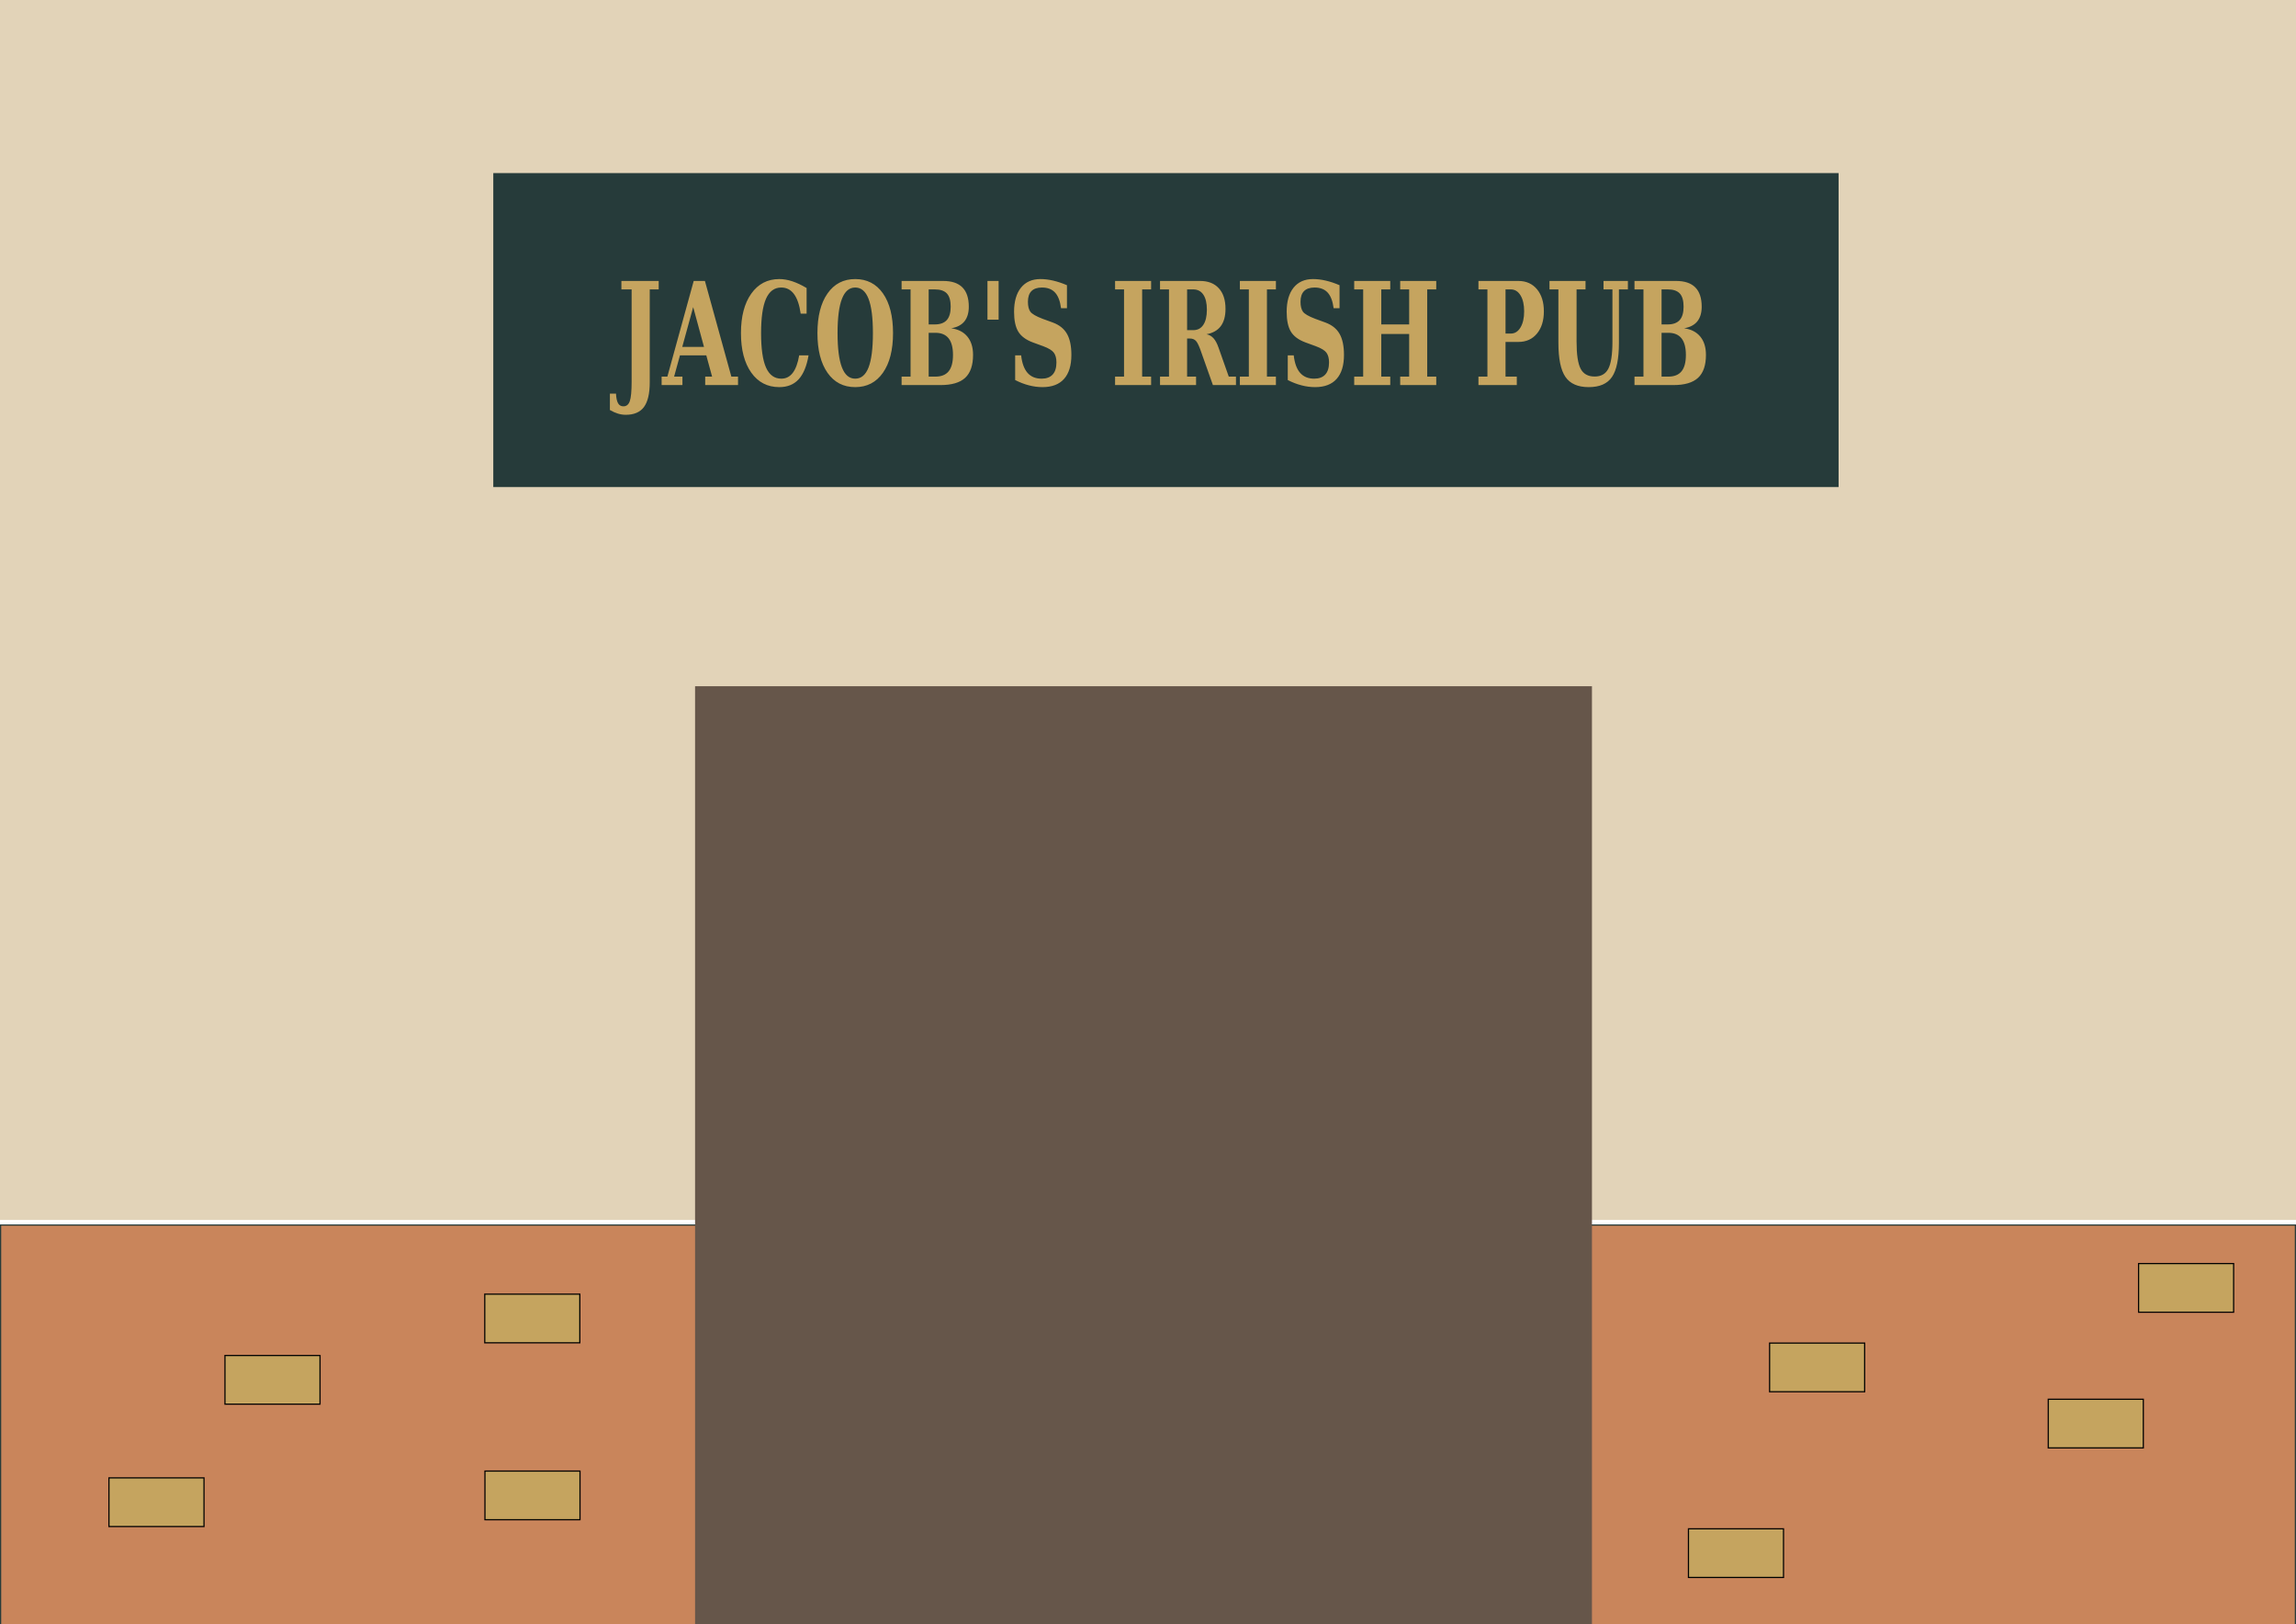
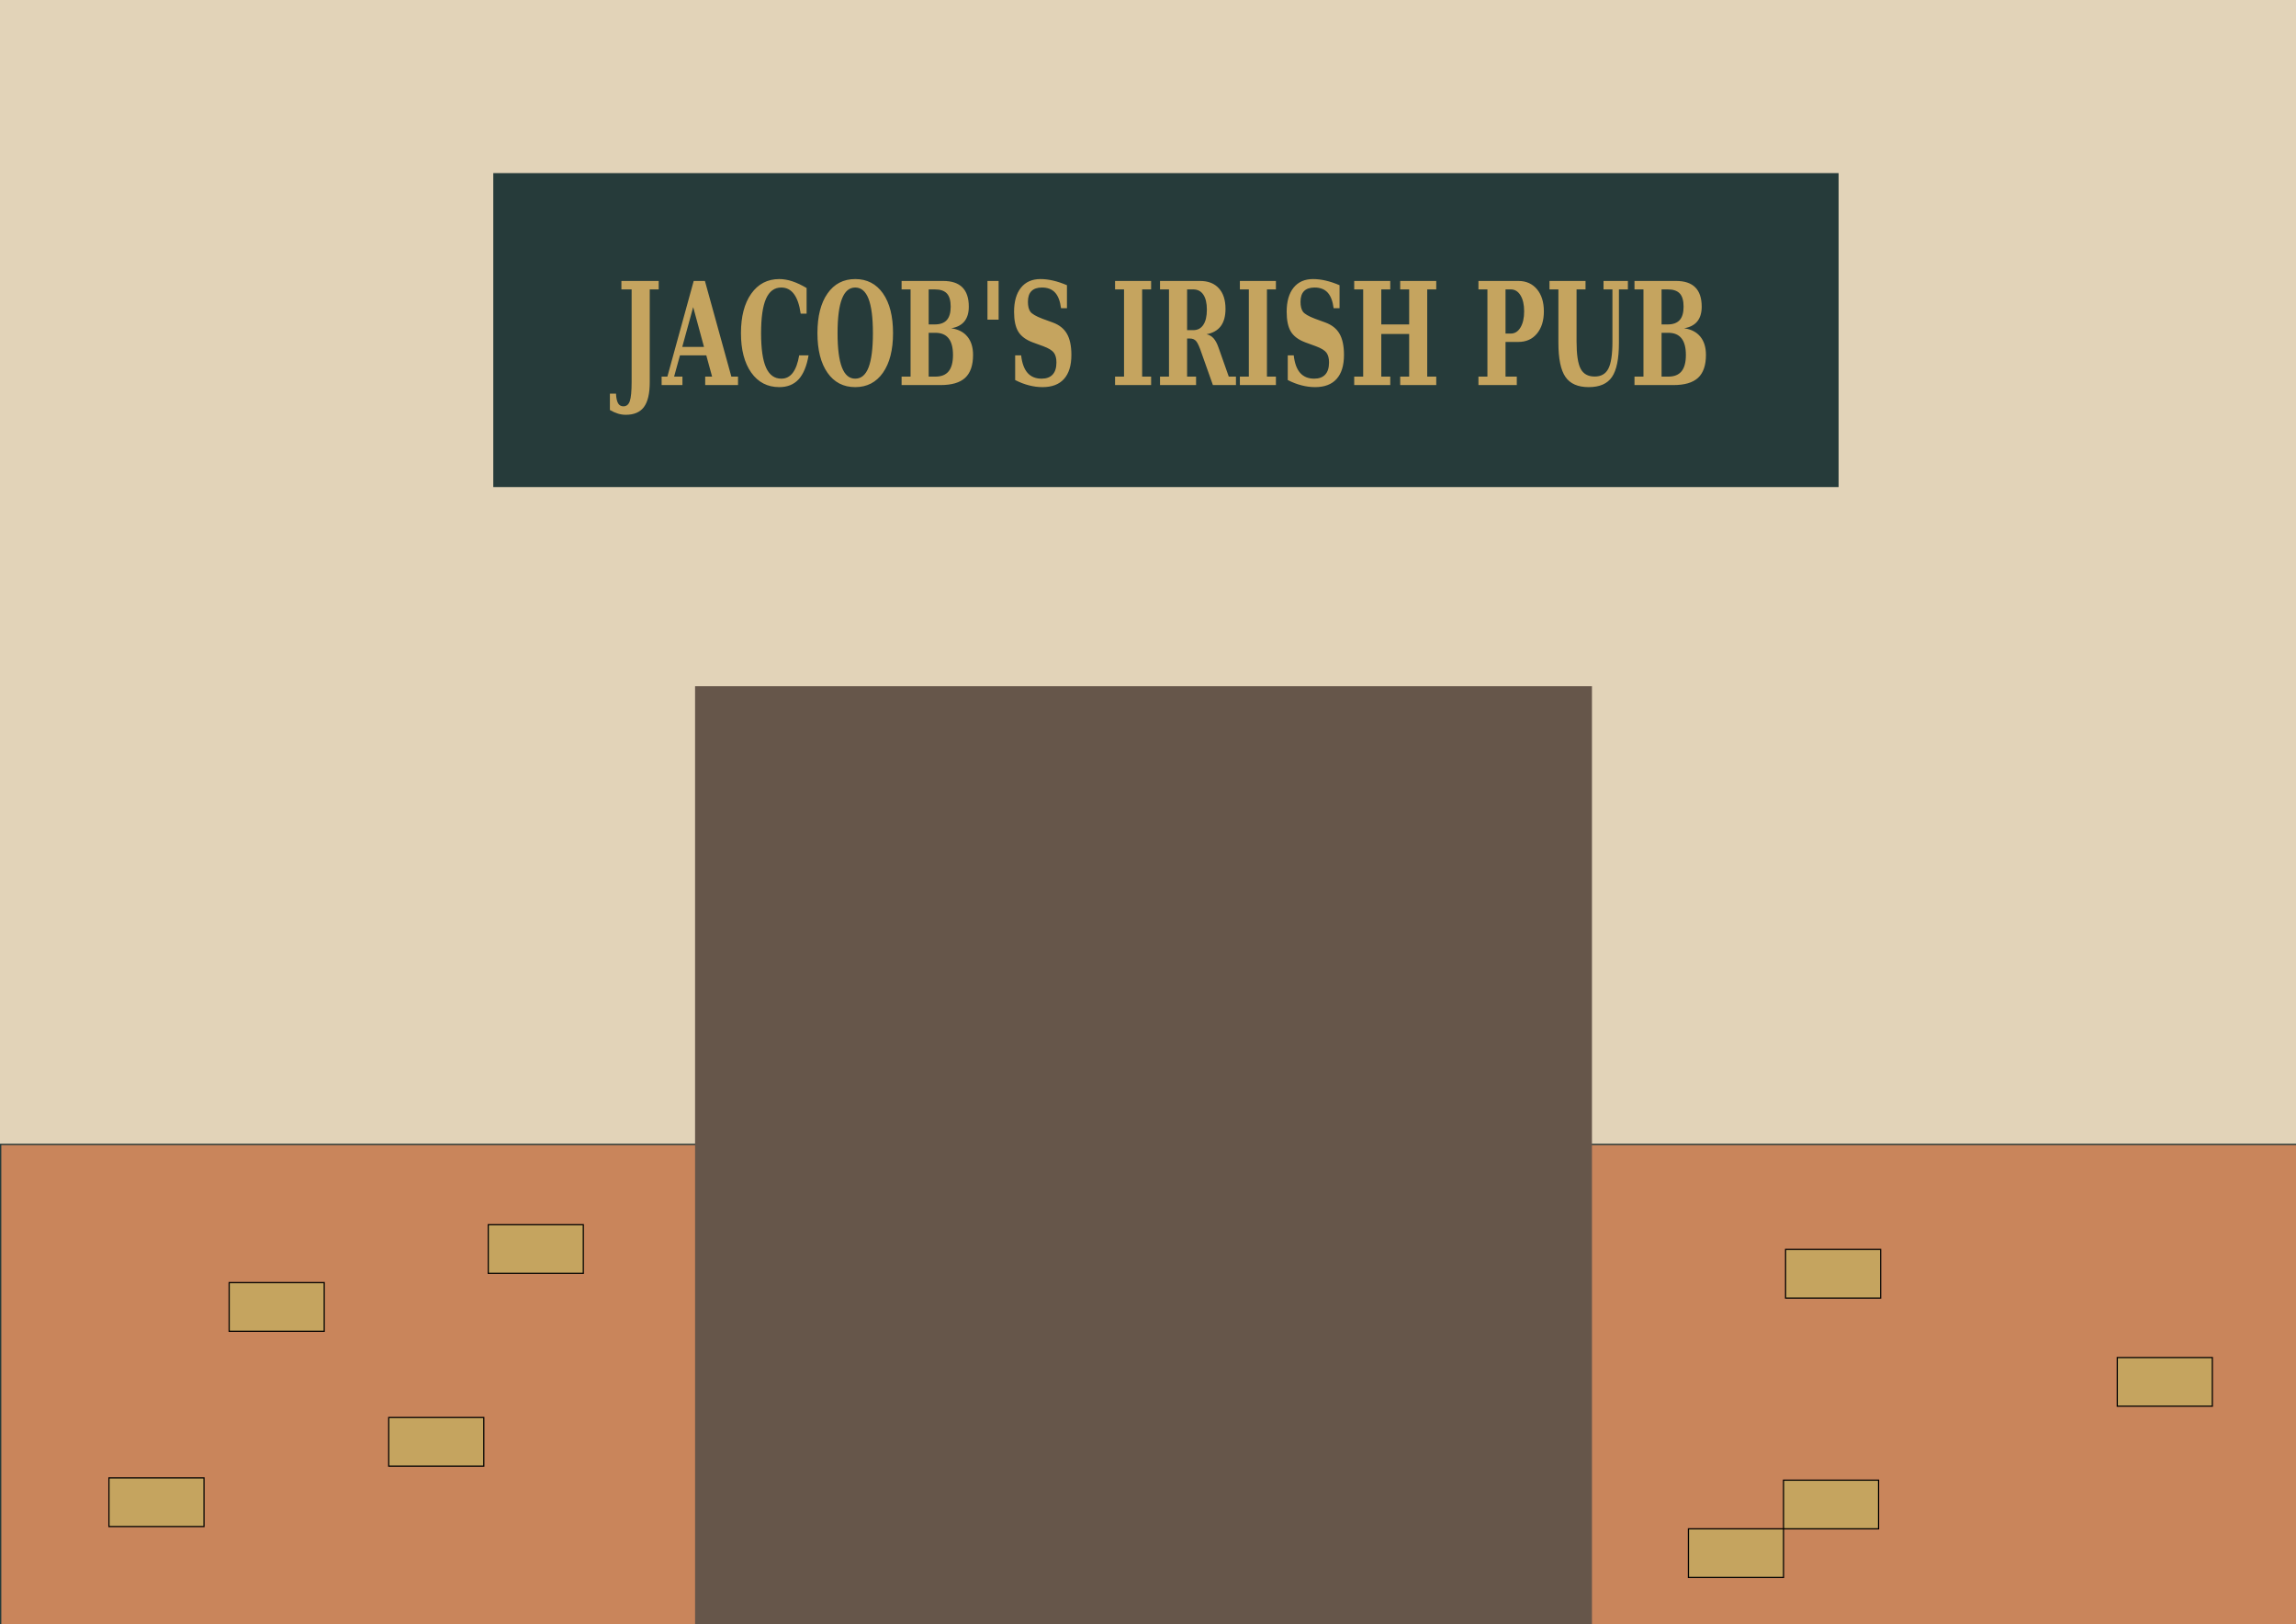
<svg xmlns="http://www.w3.org/2000/svg" width="512mm" height="362mm" viewBox="0 0 512 362" version="1.1" id="svg5">
  <defs id="defs2" />
  <g id="layer1">
    <rect style="fill:#e2d3b8;fill-opacity:1;stroke:#e2d3b8;stroke-width:0.465;stroke-opacity:1" id="rect5368" width="511.535" height="271.535" x="0.232" y="0.232" />
-     <rect style="fill:#c9855b;fill-opacity:1;stroke:#263b3a;stroke-width:0.267;stroke-opacity:1" id="rect5286" width="511.733" height="89.733" x="0.134" y="273.134" />
+     <rect style="fill:#c9855b;fill-opacity:1;stroke:#263b3a;stroke-width:0.293;stroke-opacity:1" id="rect5286" width="512.707" height="107.707" x="0.147" y="255.147" />
    <rect style="fill:#66564a;fill-opacity:1;stroke:#66564a;stroke-width:0.441;stroke-opacity:1" id="rect880" width="199.559" height="209.559" x="155.22" y="153.22" />
    <rect style="fill:#263b3a;fill-opacity:1;stroke:#263b3a;stroke-width:0.393;stroke-opacity:1" id="rect1102" width="299.607" height="69.607" x="110.197" y="38.792" />
    <text xml:space="preserve" style="font-style:normal;font-variant:normal;font-weight:bold;font-stretch:normal;font-size:26.117px;line-height:1.25;font-family:'DejaVu Serif';-inkscape-font-specification:'DejaVu Serif, Bold';font-variant-ligatures:normal;font-variant-caps:normal;font-variant-numeric:normal;font-variant-east-asian:normal;fill:#c5a45f;fill-opacity:1;stroke:none;stroke-width:0.653" x="167.682" y="70.437" id="text4354" transform="scale(0.8204175,1.218892)">
      <tspan id="tspan4352" style="font-style:normal;font-variant:normal;font-weight:bold;font-stretch:normal;font-size:26.117px;font-family:'DejaVu Serif';-inkscape-font-specification:'DejaVu Serif, Bold';font-variant-ligatures:normal;font-variant-caps:normal;font-variant-numeric:normal;font-variant-east-asian:normal;fill:#c5a45f;fill-opacity:1;stroke-width:0.653" x="167.682" y="70.437">JACOB'S IRISH PUB</tspan>
    </text>
-     <rect style="fill:#c5a45f;fill-opacity:1;stroke:#000000;stroke-width:0.265;stroke-opacity:1" id="rect5726" width="21.197" height="10.849" x="50.167" y="302.219" />
-     <rect style="fill:#c5a45f;fill-opacity:1;stroke:#000000;stroke-width:0.265;stroke-opacity:1" id="rect5939" width="21.197" height="10.849" x="476.897" y="281.723" />
-     <rect style="fill:#c5a45f;fill-opacity:1;stroke:#000000;stroke-width:0.265;stroke-opacity:1" id="rect5941" width="21.197" height="10.849" x="456.755" y="311.976" />
-     <rect style="fill:#c5a45f;fill-opacity:1;stroke:#000000;stroke-width:0.265;stroke-opacity:1" id="rect5943" width="21.197" height="10.849" x="394.613" y="299.452" />
-     <rect style="fill:#c5a45f;fill-opacity:1;stroke:#000000;stroke-width:0.265;stroke-opacity:1" id="rect5945" width="21.197" height="10.849" x="108.142" y="327.989" />
+     <rect style="fill:#c5a45f;fill-opacity:1;stroke:#000000;stroke-width:0.265;stroke-opacity:1" id="rect5726" width="21.197" height="10.849" x="51.102" y="285.973" />
+     <rect style="fill:#c5a45f;fill-opacity:1;stroke:#000000;stroke-width:0.265;stroke-opacity:1" id="rect5939" width="21.197" height="10.849" x="472.145" y="302.678" />
+     <rect style="fill:#c5a45f;fill-opacity:1;stroke:#000000;stroke-width:0.265;stroke-opacity:1" id="rect5941" width="21.197" height="10.849" x="398.179" y="278.57" />
+     <rect style="fill:#c5a45f;fill-opacity:1;stroke:#000000;stroke-width:0.265;stroke-opacity:1" id="rect5943" width="21.197" height="10.849" x="397.717" y="330.016" />
+     <rect style="fill:#c5a45f;fill-opacity:1;stroke:#000000;stroke-width:0.265;stroke-opacity:1" id="rect5945" width="21.197" height="10.849" x="86.687" y="316.043" />
    <rect style="fill:#c5a45f;fill-opacity:1;stroke:#000000;stroke-width:0.265;stroke-opacity:1" id="rect5962" width="21.197" height="10.849" x="376.52" y="340.865" />
-     <rect style="fill:#c5a45f;fill-opacity:1;stroke:#000000;stroke-width:0.265;stroke-opacity:1" id="rect5964" width="21.197" height="10.849" x="108.101" y="288.542" />
+     <rect style="fill:#c5a45f;fill-opacity:1;stroke:#000000;stroke-width:0.265;stroke-opacity:1" id="rect5964" width="21.197" height="10.849" x="108.879" y="273.06" />
    <rect style="fill:#c5a45f;fill-opacity:1;stroke:#000000;stroke-width:0.265;stroke-opacity:1" id="rect5966" width="21.197" height="10.849" x="24.294" y="329.506" />
  </g>
</svg>
